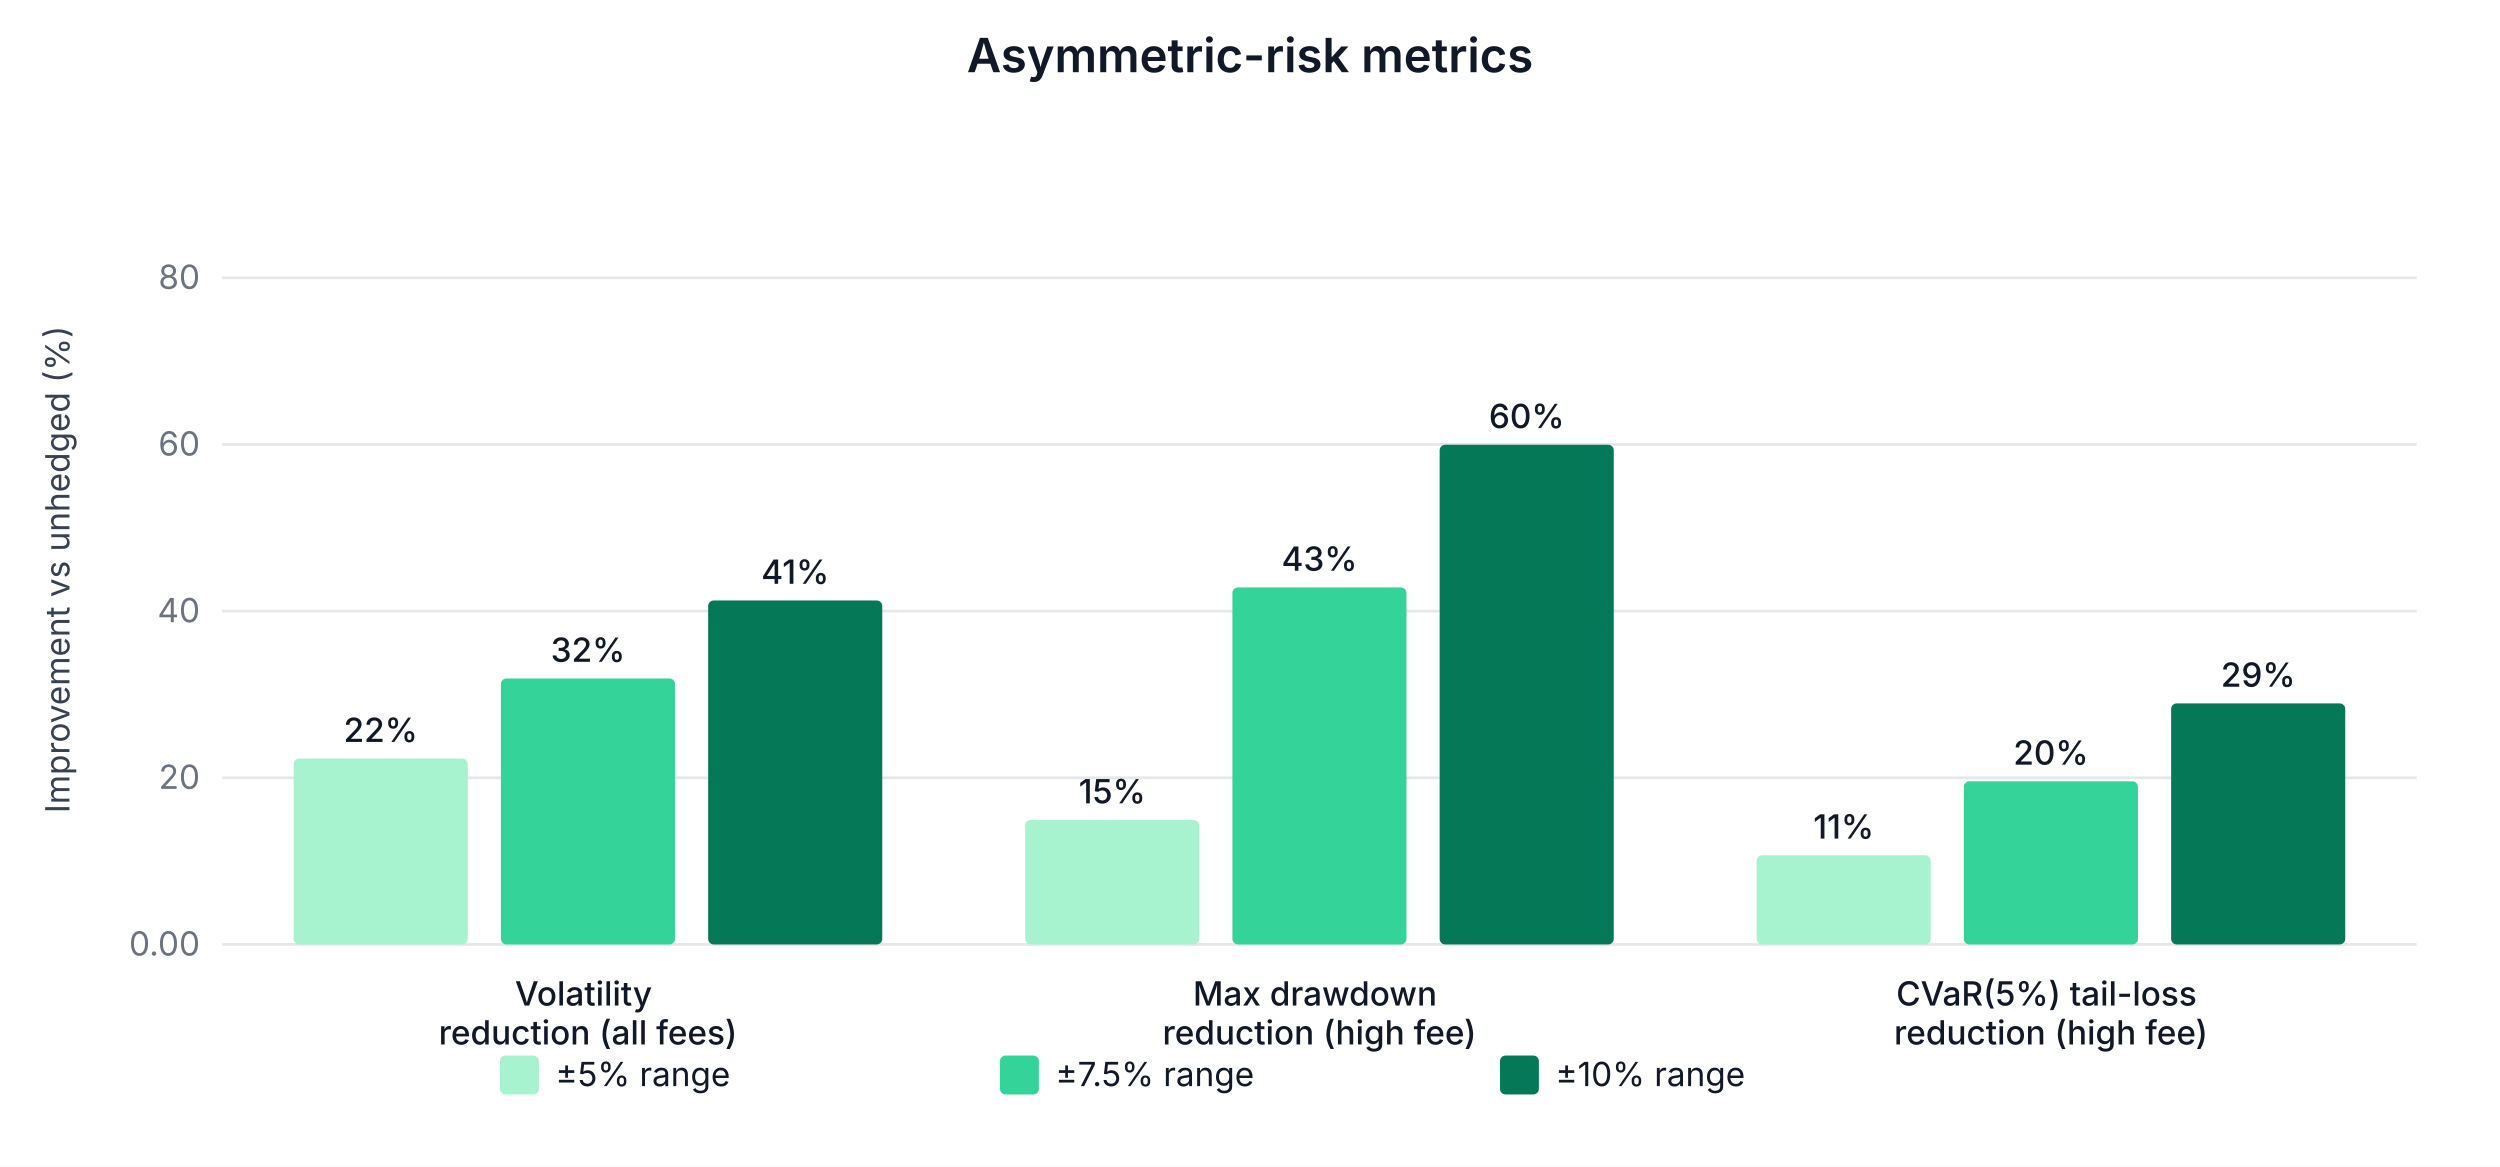
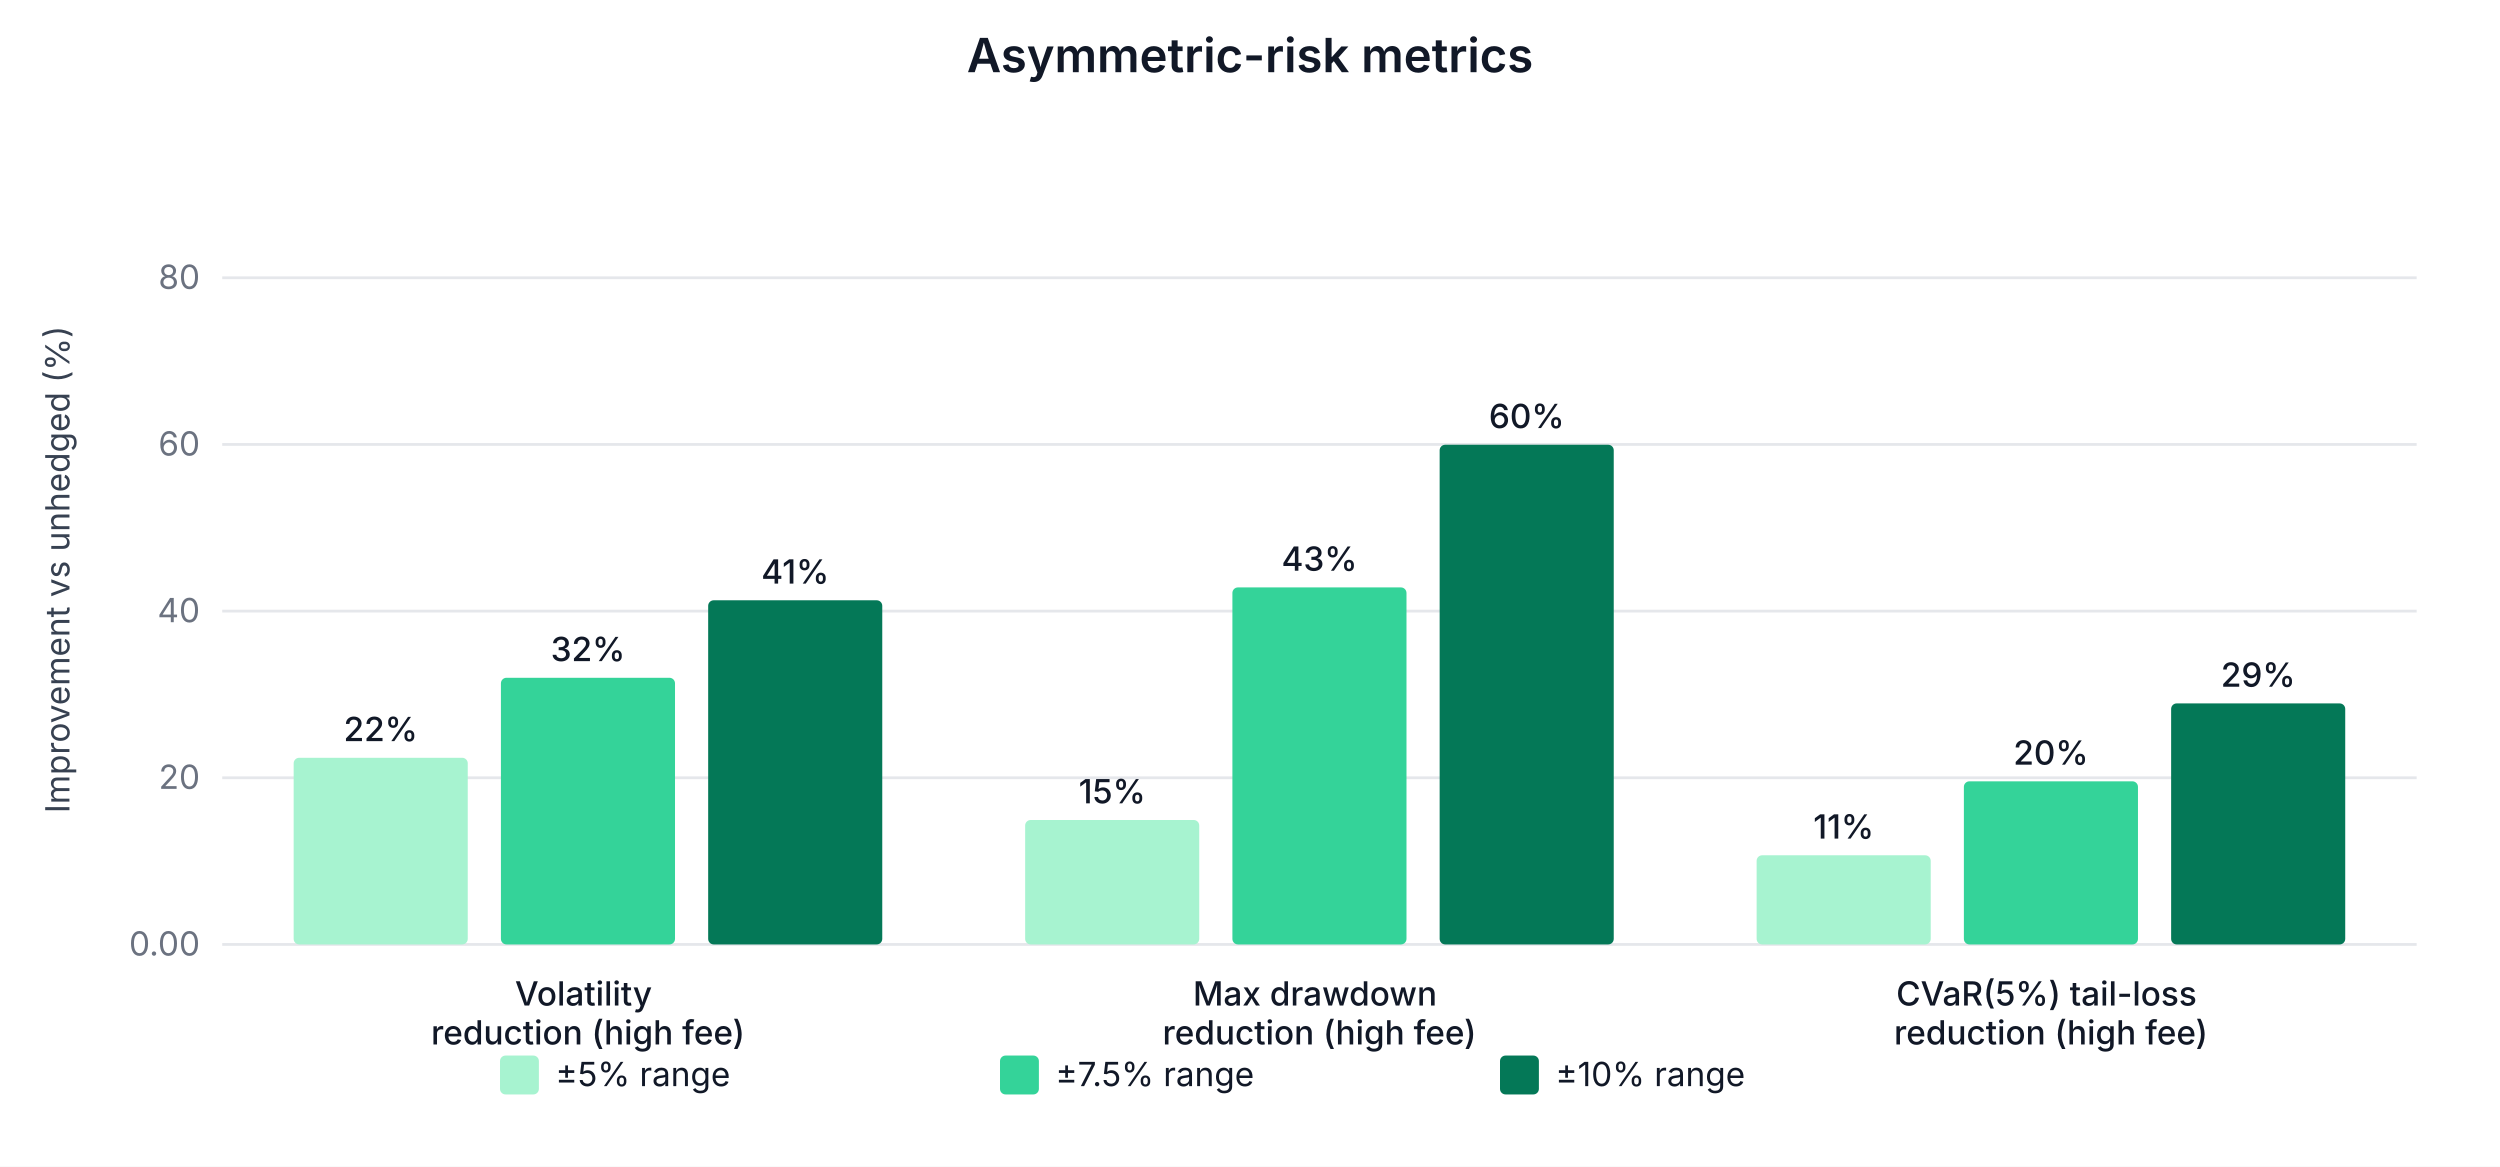
<svg xmlns="http://www.w3.org/2000/svg" viewBox="0 0 900 420" font-family="-apple-system, BlinkMacSystemFont, sans-serif" font-size="12">
  <rect width="900" height="420" fill="#ffffff" />
  <text x="450" y="26" text-anchor="middle" font-size="17" font-weight="600" fill="#111827">Asymmetric-risk metrics</text>
  <line x1="80" y1="340" x2="870" y2="340" stroke="#e5e7eb" />
  <text x="72" y="344" text-anchor="end" fill="#6b7280">0.00</text>
  <line x1="80" y1="280" x2="870" y2="280" stroke="#e5e7eb" />
  <text x="72" y="284" text-anchor="end" fill="#6b7280">20</text>
  <line x1="80" y1="220" x2="870" y2="220" stroke="#e5e7eb" />
  <text x="72" y="224" text-anchor="end" fill="#6b7280">40</text>
  <line x1="80" y1="160" x2="870" y2="160" stroke="#e5e7eb" />
  <text x="72" y="164" text-anchor="end" fill="#6b7280">60</text>
  <line x1="80" y1="100" x2="870" y2="100" stroke="#e5e7eb" />
  <text x="72" y="104" text-anchor="end" fill="#6b7280">80</text>
  <text x="25" y="205" transform="rotate(-90 25 205)" text-anchor="middle" fill="#374151">Improvement vs unhedged (%)</text>
-   <rect x="105.719" y="273.105" width="62.673" height="66.895" fill="#a7f3d0" rx="2" />
-   <text x="137.056" y="267.105" text-anchor="middle" fill="#111827" font-weight="500">22%</text>
-   <rect x="180.33" y="244.256" width="62.673" height="95.744" fill="#34d399" rx="2" />
-   <text x="211.667" y="238.256" text-anchor="middle" fill="#111827" font-weight="500">32%</text>
-   <rect x="254.941" y="216.176" width="62.673" height="123.824" fill="#047857" rx="2" />
-   <text x="286.278" y="210.176" text-anchor="middle" fill="#111827" font-weight="500">41%</text>
+   <rect x="105.719" y="272.8" width="62.673" height="67.2" fill="#a7f3d0" rx="2" />
+   <text x="137.056" y="266.8" text-anchor="middle" fill="#111827" font-weight="500">22%</text>
+   <rect x="180.33" y="244.0" width="62.673" height="96.0" fill="#34d399" rx="2" />
+   <text x="211.667" y="238.0" text-anchor="middle" fill="#111827" font-weight="500">32%</text>
+   <rect x="254.941" y="216.1" width="62.673" height="123.9" fill="#047857" rx="2" />
+   <text x="286.278" y="210.1" text-anchor="middle" fill="#111827" font-weight="500">41%</text>
  <text x="211.667" y="362" text-anchor="middle" font-weight="500" fill="#111827">
    <tspan x="211.667" dy="0">Volatility</tspan>
-     <tspan x="211.667" dy="14">reduction (all fees)</tspan>
+     <tspan x="211.667" dy="14">reduction (high fee)</tspan>
  </text>
  <rect x="369.052" y="295.193" width="62.673" height="44.807" fill="#a7f3d0" rx="2" />
  <text x="400.389" y="289.193" text-anchor="middle" fill="#111827" font-weight="500">15%</text>
  <rect x="443.663" y="211.47" width="62.673" height="128.53" fill="#34d399" rx="2" />
  <text x="475" y="205.47" text-anchor="middle" fill="#111827" font-weight="500">43%</text>
  <rect x="518.274" y="160.108" width="62.673" height="179.892" fill="#047857" rx="2" />
  <text x="549.611" y="154.108" text-anchor="middle" fill="#111827" font-weight="500">60%</text>
  <text x="475" y="362" text-anchor="middle" font-weight="500" fill="#111827">
    <tspan x="475" dy="0">Max drawdown</tspan>
    <tspan x="475" dy="14">reduction (high fee)</tspan>
  </text>
  <rect x="632.386" y="307.903" width="62.673" height="32.097" fill="#a7f3d0" rx="2" />
  <text x="663.722" y="301.903" text-anchor="middle" fill="#111827" font-weight="500">11%</text>
  <rect x="706.997" y="281.275" width="62.673" height="58.725" fill="#34d399" rx="2" />
  <text x="738.333" y="275.275" text-anchor="middle" fill="#111827" font-weight="500">20%</text>
  <rect x="781.608" y="253.228" width="62.673" height="86.772" fill="#047857" rx="2" />
  <text x="812.944" y="247.228" text-anchor="middle" fill="#111827" font-weight="500">29%</text>
  <text x="738.333" y="362" text-anchor="middle" font-weight="500" fill="#111827">
    <tspan x="738.333" dy="0">CVaR(5%) tail-loss</tspan>
    <tspan x="738.333" dy="14">reduction (high fee)</tspan>
  </text>
  <rect x="180" y="380" width="14" height="14" fill="#a7f3d0" rx="2" />
  <text x="200" y="391" fill="#111827">±5% range</text>
  <rect x="360" y="380" width="14" height="14" fill="#34d399" rx="2" />
  <text x="380" y="391" fill="#111827">±7.5% range</text>
  <rect x="540" y="380" width="14" height="14" fill="#047857" rx="2" />
  <text x="560" y="391" fill="#111827">±10% range</text>
</svg>
